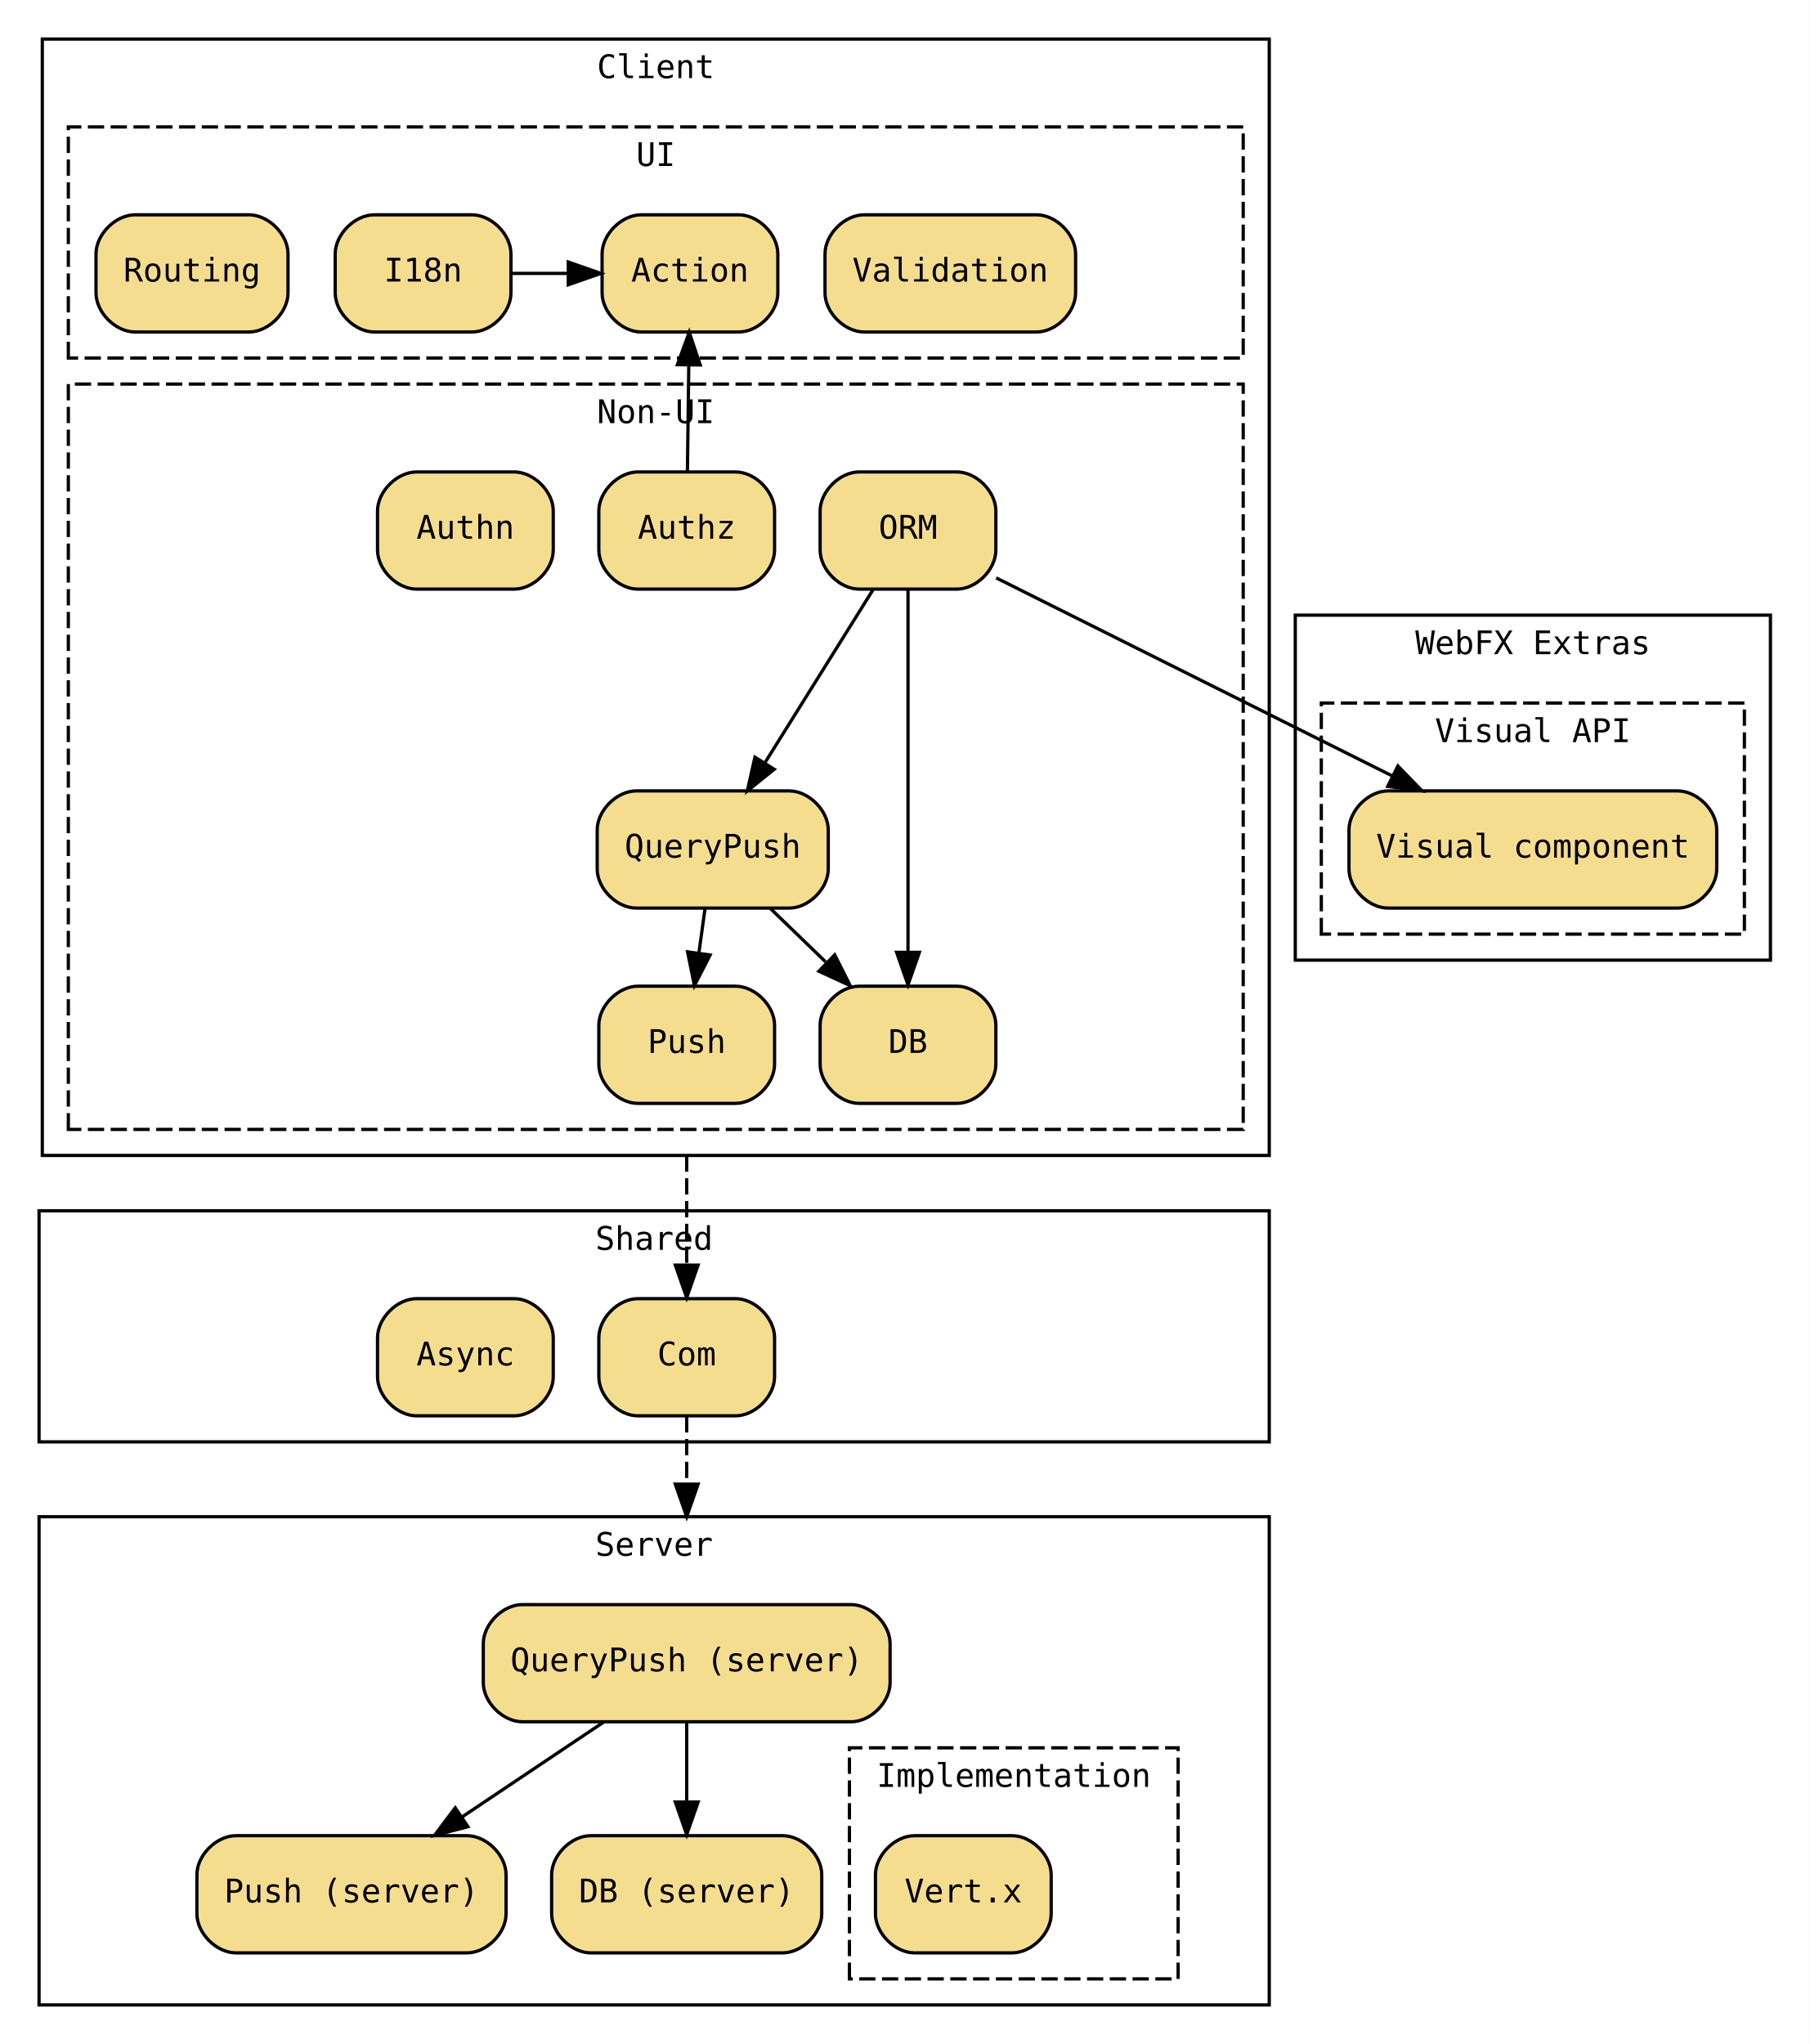
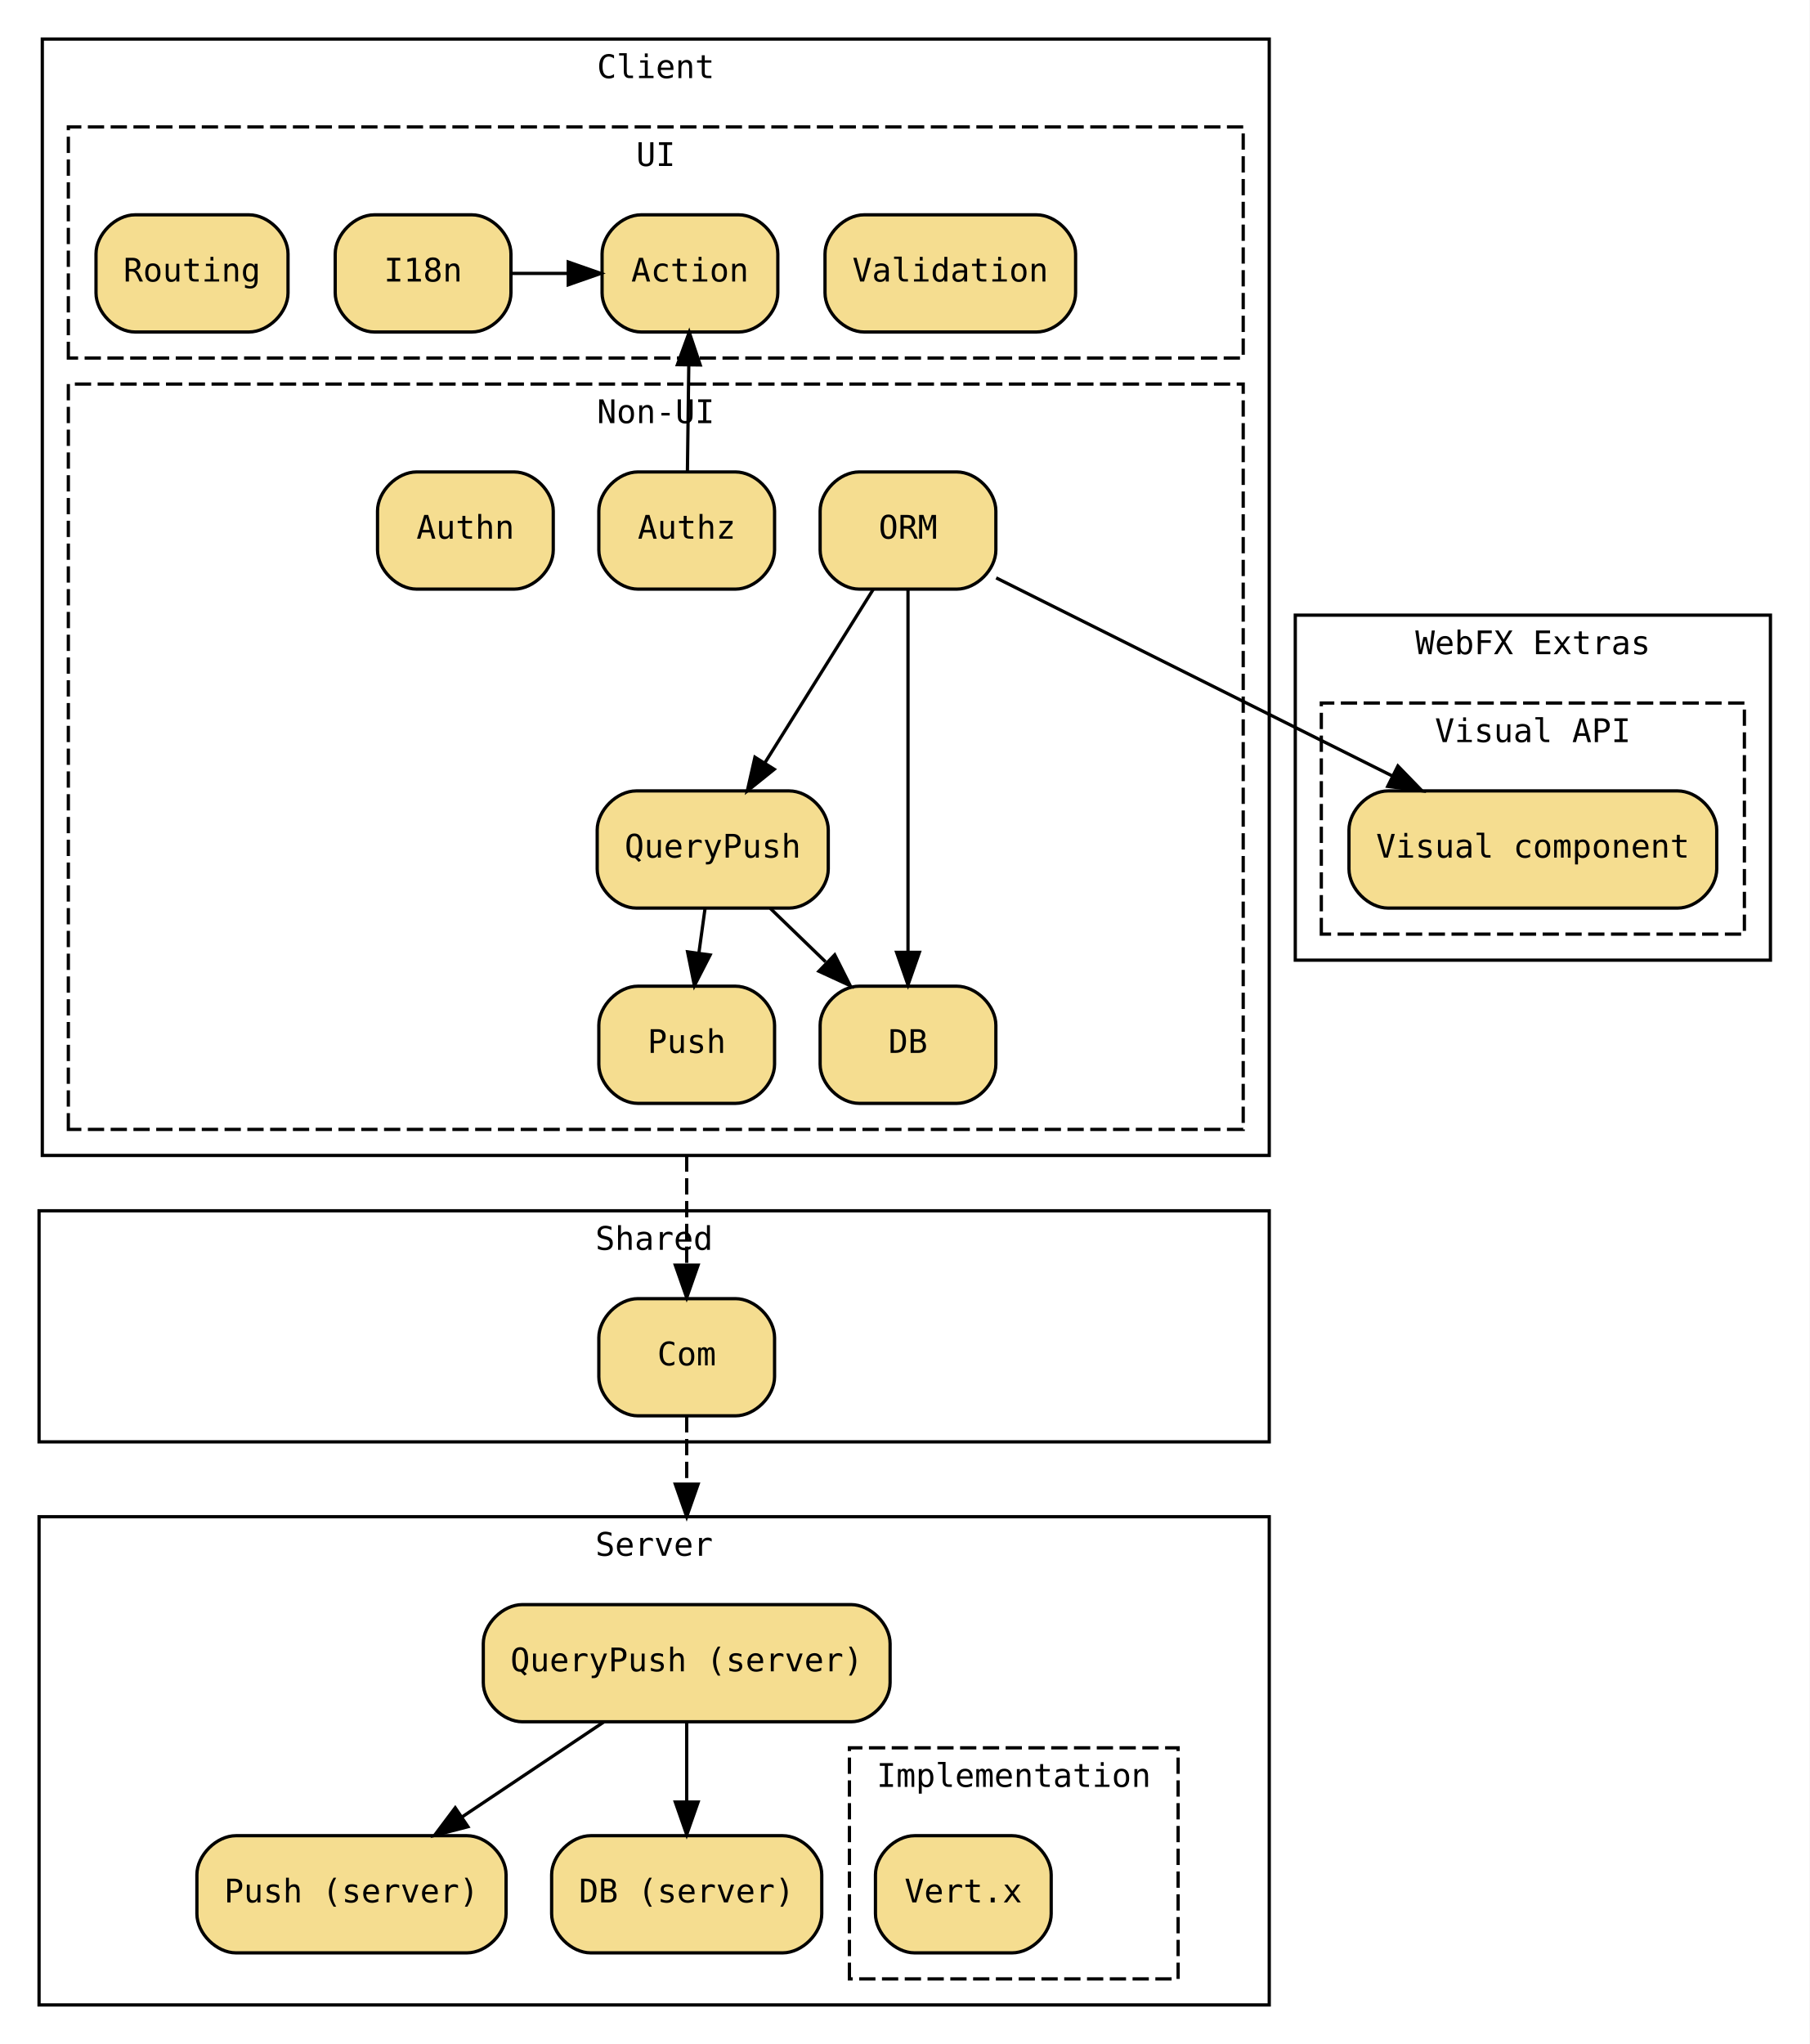
<svg xmlns="http://www.w3.org/2000/svg" height="628pt" preserveAspectRatio="xMidYMid meet" viewBox="0.00 0.00 556.00 628.00" width="556pt">
  <g class="graph" id="graph0" transform="scale(1 1) rotate(0) translate(4 624)">
    <polygon fill="white" points="-4,4 -4,-624 552,-624 552,4 -4,4" stroke="transparent" />
    <g class="cluster" id="clust1">
      <polygon fill="none" points="9,-269 9,-612 386,-612 386,-269 9,-269" stroke="black" />
      <text font-family="monospace" font-size="10.00" text-anchor="middle" x="197.5" y="-600">    Client</text>
    </g>
    <g class="cluster" id="clust2">
      <polygon fill="none" points="17,-514 17,-585 378,-585 378,-514 17,-514" stroke="black" stroke-dasharray="5,2" />
      <text font-family="monospace" font-size="10.00" text-anchor="middle" x="197.5" y="-573">    UI</text>
    </g>
    <g class="cluster" id="clust4">
      <polygon fill="none" points="17,-277 17,-506 378,-506 378,-277 17,-277" stroke="black" stroke-dasharray="5,2" />
      <text font-family="monospace" font-size="10.00" text-anchor="middle" x="197.5" y="-494">Non-UI      </text>
    </g>
    <g class="cluster" id="clust8">
      <polygon fill="none" points="8,-181 8,-252 386,-252 386,-181 8,-181" stroke="black" />
      <text font-family="monospace" font-size="10.00" text-anchor="middle" x="197" y="-240">Shared       </text>
    </g>
    <g class="cluster" id="clust10">
      <polygon fill="none" points="8,-8 8,-158 386,-158 386,-8 8,-8" stroke="black" />
      <text font-family="monospace" font-size="10.00" text-anchor="middle" x="197" y="-146">Server</text>
    </g>
    <g class="cluster" id="clust11">
      <polygon fill="none" points="257,-16 257,-87 358,-87 358,-16 257,-16" stroke="black" stroke-dasharray="5,2" />
      <text font-family="monospace" font-size="10.00" text-anchor="middle" x="307.5" y="-75">Implementation</text>
    </g>
    <g class="cluster" id="clust14">
      <polygon fill="none" points="394,-329 394,-435 540,-435 540,-329 394,-329" stroke="black" />
      <text font-family="monospace" font-size="10.00" text-anchor="middle" x="467" y="-423">WebFX Extras</text>
    </g>
    <g class="cluster" id="clust15">
      <polygon fill="none" points="402,-337 402,-408 532,-408 532,-337 402,-337" stroke="black" stroke-dasharray="5,2" />
      <text font-family="monospace" font-size="10.00" text-anchor="middle" x="467" y="-396">Visual API</text>
    </g>
    <g class="node" id="node1">
      <path d="M72.5,-558C72.5,-558 37.5,-558 37.5,-558 31.5,-558 25.5,-552 25.5,-546 25.5,-546 25.5,-534 25.5,-534 25.5,-528 31.5,-522 37.5,-522 37.5,-522 72.5,-522 72.5,-522 78.5,-522 84.5,-528 84.5,-534 84.5,-534 84.5,-546 84.5,-546 84.5,-552 78.5,-558 72.5,-558" fill="#f5dd90" stroke="black" />
      <text font-family="monospace" font-size="10.00" text-anchor="middle" x="55" y="-537.5">Routing</text>
    </g>
    <g class="node" id="node2">
      <path d="M141,-558C141,-558 111,-558 111,-558 105,-558 99,-552 99,-546 99,-546 99,-534 99,-534 99,-528 105,-522 111,-522 111,-522 141,-522 141,-522 147,-522 153,-528 153,-534 153,-534 153,-546 153,-546 153,-552 147,-558 141,-558" fill="#f5dd90" stroke="black" />
      <text font-family="monospace" font-size="10.00" text-anchor="middle" x="126" y="-537.5">I18n</text>
    </g>
    <g class="node" id="node3">
      <path d="M223,-558C223,-558 193,-558 193,-558 187,-558 181,-552 181,-546 181,-546 181,-534 181,-534 181,-528 187,-522 193,-522 193,-522 223,-522 223,-522 229,-522 235,-528 235,-534 235,-534 235,-546 235,-546 235,-552 229,-558 223,-558" fill="#f5dd90" stroke="black" />
      <text font-family="monospace" font-size="10.00" text-anchor="middle" x="208" y="-537.5">Action</text>
    </g>
    <g class="edge" id="edge1">
      <path d="M153.23,-540C158.93,-540 164.64,-540 170.34,-540" fill="none" stroke="black" />
      <polygon fill="black" points="170.61,-543.5 180.61,-540 170.61,-536.5 170.61,-543.5" stroke="black" />
    </g>
    <g class="node" id="node4">
      <path d="M314.5,-558C314.5,-558 261.5,-558 261.5,-558 255.5,-558 249.5,-552 249.5,-546 249.5,-546 249.5,-534 249.5,-534 249.5,-528 255.5,-522 261.5,-522 261.5,-522 314.5,-522 314.5,-522 320.5,-522 326.5,-528 326.5,-534 326.5,-534 326.5,-546 326.5,-546 326.5,-552 320.5,-558 314.5,-558" fill="#f5dd90" stroke="black" />
      <text font-family="monospace" font-size="10.00" text-anchor="middle" x="288" y="-537.5">Validation</text>
    </g>
    <g class="node" id="node9">
      <path d="M222,-479C222,-479 192,-479 192,-479 186,-479 180,-473 180,-467 180,-467 180,-455 180,-455 180,-449 186,-443 192,-443 192,-443 222,-443 222,-443 228,-443 234,-449 234,-455 234,-455 234,-467 234,-467 234,-473 228,-479 222,-479" fill="#f5dd90" stroke="black" />
      <text font-family="monospace" font-size="10.00" text-anchor="middle" x="207" y="-458.5">Authz</text>
    </g>
-     <g class="edge" id="edge28">
+     <g class="edge" id="edge27">
      <path d="M207.64,-511.62C207.5,-500.76 207.35,-488.6 207.22,-479.04" fill="none" stroke="black" />
      <polygon fill="black" points="204.15,-511.96 207.78,-521.91 211.15,-511.87 204.15,-511.96" stroke="black" />
    </g>
    <g class="node" id="node8">
      <path d="M154,-479C154,-479 124,-479 124,-479 118,-479 112,-473 112,-467 112,-467 112,-455 112,-455 112,-449 118,-443 124,-443 124,-443 154,-443 154,-443 160,-443 166,-449 166,-455 166,-455 166,-467 166,-467 166,-473 160,-479 154,-479" fill="#f5dd90" stroke="black" />
      <text font-family="monospace" font-size="10.00" text-anchor="middle" x="139" y="-458.5">Authn</text>
    </g>
    <g class="node" id="node14">
      <path d="M238.5,-381C238.5,-381 191.5,-381 191.5,-381 185.5,-381 179.5,-375 179.5,-369 179.5,-369 179.5,-357 179.5,-357 179.5,-351 185.5,-345 191.5,-345 191.5,-345 238.5,-345 238.5,-345 244.5,-345 250.5,-351 250.5,-357 250.5,-357 250.5,-369 250.5,-369 250.5,-375 244.5,-381 238.5,-381" fill="#f5dd90" stroke="black" />
      <text font-family="monospace" font-size="10.00" text-anchor="middle" x="215" y="-360.5">QueryPush</text>
    </g>
    <g class="node" id="node10">
      <path d="M290,-479C290,-479 260,-479 260,-479 254,-479 248,-473 248,-467 248,-467 248,-455 248,-455 248,-449 254,-443 260,-443 260,-443 290,-443 290,-443 296,-443 302,-449 302,-455 302,-455 302,-467 302,-467 302,-473 296,-479 290,-479" fill="#f5dd90" stroke="black" />
      <text font-family="monospace" font-size="10.00" text-anchor="middle" x="275" y="-458.5">ORM</text>
    </g>
    <g class="node" id="node12">
      <path d="M290,-321C290,-321 260,-321 260,-321 254,-321 248,-315 248,-309 248,-309 248,-297 248,-297 248,-291 254,-285 260,-285 260,-285 290,-285 290,-285 296,-285 302,-291 302,-297 302,-297 302,-309 302,-309 302,-315 296,-321 290,-321" fill="#f5dd90" stroke="black" />
      <text font-family="monospace" font-size="10.00" text-anchor="middle" x="275" y="-300.5">DB</text>
    </g>
    <g class="edge" id="edge13">
      <path d="M275,-442.88C275,-415.64 275,-363.91 275,-331.56" fill="none" stroke="black" />
      <polygon fill="black" points="278.5,-331.4 275,-321.4 271.5,-331.4 278.5,-331.4" stroke="black" />
    </g>
    <g class="edge" id="edge14">
      <path d="M264.27,-442.84C255.06,-428.09 241.64,-406.62 231.13,-389.8" fill="none" stroke="black" />
      <polygon fill="black" points="233.9,-387.64 225.63,-381.01 227.97,-391.35 233.9,-387.64" stroke="black" />
    </g>
-     <g class="node" id="node25">
+     <g class="node" id="node24">
      <path d="M511.5,-381C511.5,-381 422.5,-381 422.5,-381 416.5,-381 410.5,-375 410.5,-369 410.5,-369 410.5,-357 410.5,-357 410.5,-351 416.5,-345 422.5,-345 422.5,-345 511.5,-345 511.5,-345 517.5,-345 523.5,-351 523.5,-357 523.5,-357 523.5,-369 523.5,-369 523.5,-375 517.5,-381 511.5,-381" fill="#f5dd90" stroke="black" />
      <text font-family="monospace" font-size="10.00" text-anchor="middle" x="467" y="-360.5">Visual component</text>
    </g>
-     <g class="edge" id="edge29">
+     <g class="edge" id="edge28">
      <path d="M302.1,-446.45C333.74,-430.63 386.48,-404.26 423.78,-385.61" fill="none" stroke="black" />
      <polygon fill="black" points="425.53,-388.65 432.91,-381.04 422.4,-382.39 425.53,-388.65" stroke="black" />
    </g>
    <g class="node" id="node13">
      <path d="M222,-321C222,-321 192,-321 192,-321 186,-321 180,-315 180,-309 180,-309 180,-297 180,-297 180,-291 186,-285 192,-285 192,-285 222,-285 222,-285 228,-285 234,-291 234,-297 234,-297 234,-309 234,-309 234,-315 228,-321 222,-321" fill="#f5dd90" stroke="black" />
      <text font-family="monospace" font-size="10.00" text-anchor="middle" x="207" y="-300.5">Push</text>
    </g>
-     <g class="node" id="node17">
+     <g class="node" id="node16">
      <path d="M222,-225C222,-225 192,-225 192,-225 186,-225 180,-219 180,-213 180,-213 180,-201 180,-201 180,-195 186,-189 192,-189 192,-189 222,-189 222,-189 228,-189 234,-195 234,-201 234,-201 234,-213 234,-213 234,-219 228,-225 222,-225" fill="#f5dd90" stroke="black" />
      <text font-family="monospace" font-size="10.00" text-anchor="middle" x="207" y="-204.5">Com</text>
    </g>
-     <g class="edge" id="edge26">
+     <g class="edge" id="edge25">
      <path d="M207,-269C207,-258.12 207,-246.18 207,-235.71" fill="none" stroke="black" stroke-dasharray="5,2" />
      <polygon fill="black" points="210.5,-235.3 207,-225.3 203.5,-235.3 210.5,-235.3" stroke="black" />
    </g>
    <g class="edge" id="edge16">
      <path d="M232.68,-344.91C238,-339.77 243.95,-334.01 249.67,-328.49" fill="none" stroke="black" />
      <polygon fill="black" points="252.48,-330.63 257.24,-321.17 247.62,-325.6 252.48,-330.63" stroke="black" />
    </g>
    <g class="edge" id="edge15">
      <path d="M212.64,-344.91C212.05,-340.58 211.39,-335.83 210.74,-331.14" fill="none" stroke="black" />
      <polygon fill="black" points="214.2,-330.59 209.37,-321.17 207.27,-331.55 214.2,-330.59" stroke="black" />
    </g>
-     <g class="node" id="node16">
-       <path d="M154,-225C154,-225 124,-225 124,-225 118,-225 112,-219 112,-213 112,-213 112,-201 112,-201 112,-195 118,-189 124,-189 124,-189 154,-189 154,-189 160,-189 166,-195 166,-201 166,-201 166,-213 166,-213 166,-219 160,-225 154,-225" fill="#f5dd90" stroke="black" />
-       <text font-family="monospace" font-size="10.00" text-anchor="middle" x="139" y="-204.5">Async</text>
-     </g>
-     <g class="node" id="node20">
+     <g class="node" id="node19">
      <path d="M257.5,-131C257.5,-131 156.5,-131 156.5,-131 150.5,-131 144.5,-125 144.5,-119 144.5,-119 144.5,-107 144.5,-107 144.5,-101 150.5,-95 156.5,-95 156.5,-95 257.5,-95 257.5,-95 263.5,-95 269.5,-101 269.5,-107 269.5,-107 269.5,-119 269.5,-119 269.5,-125 263.5,-131 257.5,-131" fill="#f5dd90" stroke="black" />
      <text font-family="monospace" font-size="10.00" text-anchor="middle" x="207" y="-110.5">QueryPush (server)</text>
    </g>
-     <g class="edge" id="edge27">
+     <g class="edge" id="edge26">
      <path d="M207,-188.88C207,-182.79 207,-175.65 207,-168.22" fill="none" stroke="black" stroke-dasharray="5,2" />
      <polygon fill="black" points="210.5,-168 207,-158 203.5,-168 210.5,-168" stroke="black" />
    </g>
-     <g class="node" id="node22">
+     <g class="node" id="node21">
      <path d="M139.5,-60C139.5,-60 68.5,-60 68.5,-60 62.5,-60 56.5,-54 56.5,-48 56.5,-48 56.5,-36 56.5,-36 56.5,-30 62.5,-24 68.5,-24 68.5,-24 139.5,-24 139.5,-24 145.5,-24 151.5,-30 151.5,-36 151.5,-36 151.5,-48 151.5,-48 151.5,-54 145.5,-60 139.5,-60" fill="#f5dd90" stroke="black" />
      <text font-family="monospace" font-size="10.00" text-anchor="middle" x="104" y="-39.5">Push (server)</text>
    </g>
-     <g class="edge" id="edge23">
+     <g class="edge" id="edge22">
      <path d="M181.54,-94.94C168.42,-86.15 152.23,-75.31 138.05,-65.81" fill="none" stroke="black" />
      <polygon fill="black" points="139.78,-62.76 129.52,-60.1 135.88,-68.57 139.78,-62.76" stroke="black" />
    </g>
-     <g class="node" id="node23">
+     <g class="node" id="node22">
      <path d="M236.5,-60C236.5,-60 177.5,-60 177.5,-60 171.5,-60 165.5,-54 165.5,-48 165.5,-48 165.5,-36 165.5,-36 165.5,-30 171.5,-24 177.5,-24 177.5,-24 236.5,-24 236.5,-24 242.5,-24 248.5,-30 248.5,-36 248.5,-36 248.5,-48 248.5,-48 248.5,-54 242.5,-60 236.5,-60" fill="#f5dd90" stroke="black" />
      <text font-family="monospace" font-size="10.00" text-anchor="middle" x="207" y="-39.5">DB (server)</text>
    </g>
-     <g class="edge" id="edge24">
+     <g class="edge" id="edge23">
      <path d="M207,-94.94C207,-87.54 207,-78.67 207,-70.38" fill="none" stroke="black" />
      <polygon fill="black" points="210.5,-70.34 207,-60.34 203.5,-70.34 210.5,-70.34" stroke="black" />
    </g>
-     <g class="node" id="node24">
+     <g class="node" id="node23">
      <path d="M307,-60C307,-60 277,-60 277,-60 271,-60 265,-54 265,-48 265,-48 265,-36 265,-36 265,-30 271,-24 277,-24 277,-24 307,-24 307,-24 313,-24 319,-30 319,-36 319,-36 319,-48 319,-48 319,-54 313,-60 307,-60" fill="#f5dd90" stroke="black" />
      <text font-family="monospace" font-size="10.00" text-anchor="middle" x="292" y="-39.5">Vert.x</text>
    </g>
  </g>
</svg>
